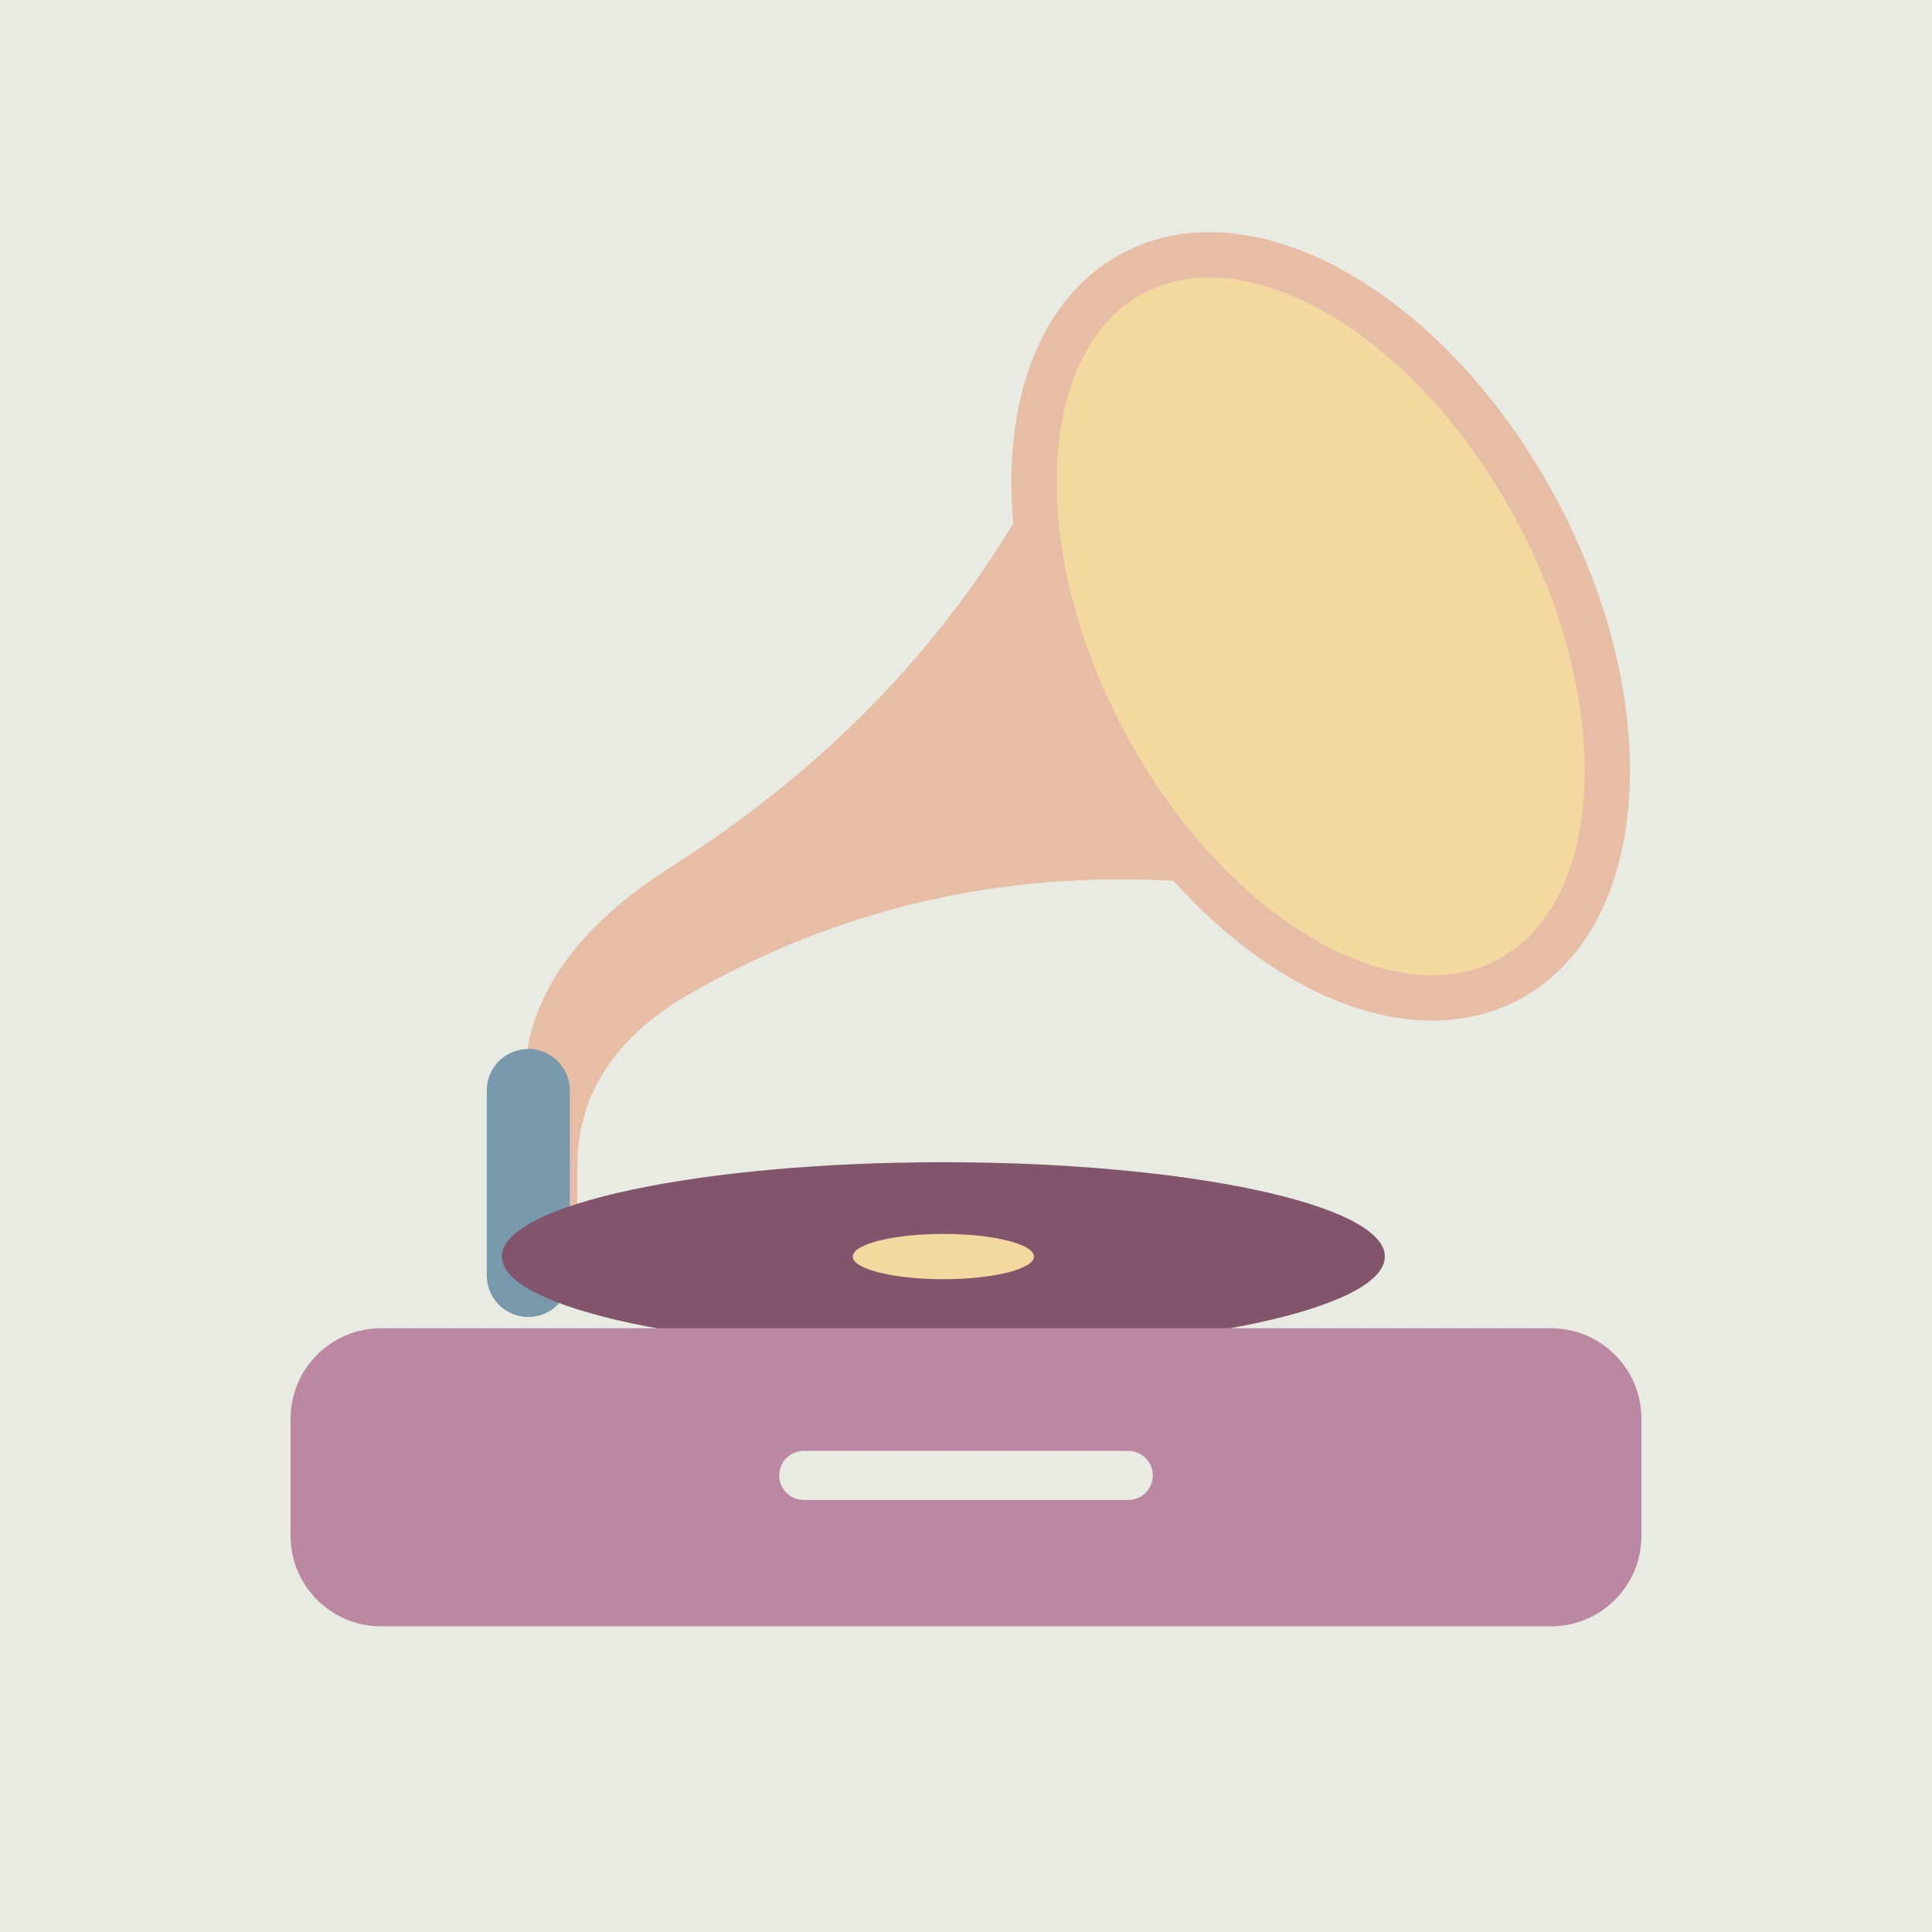
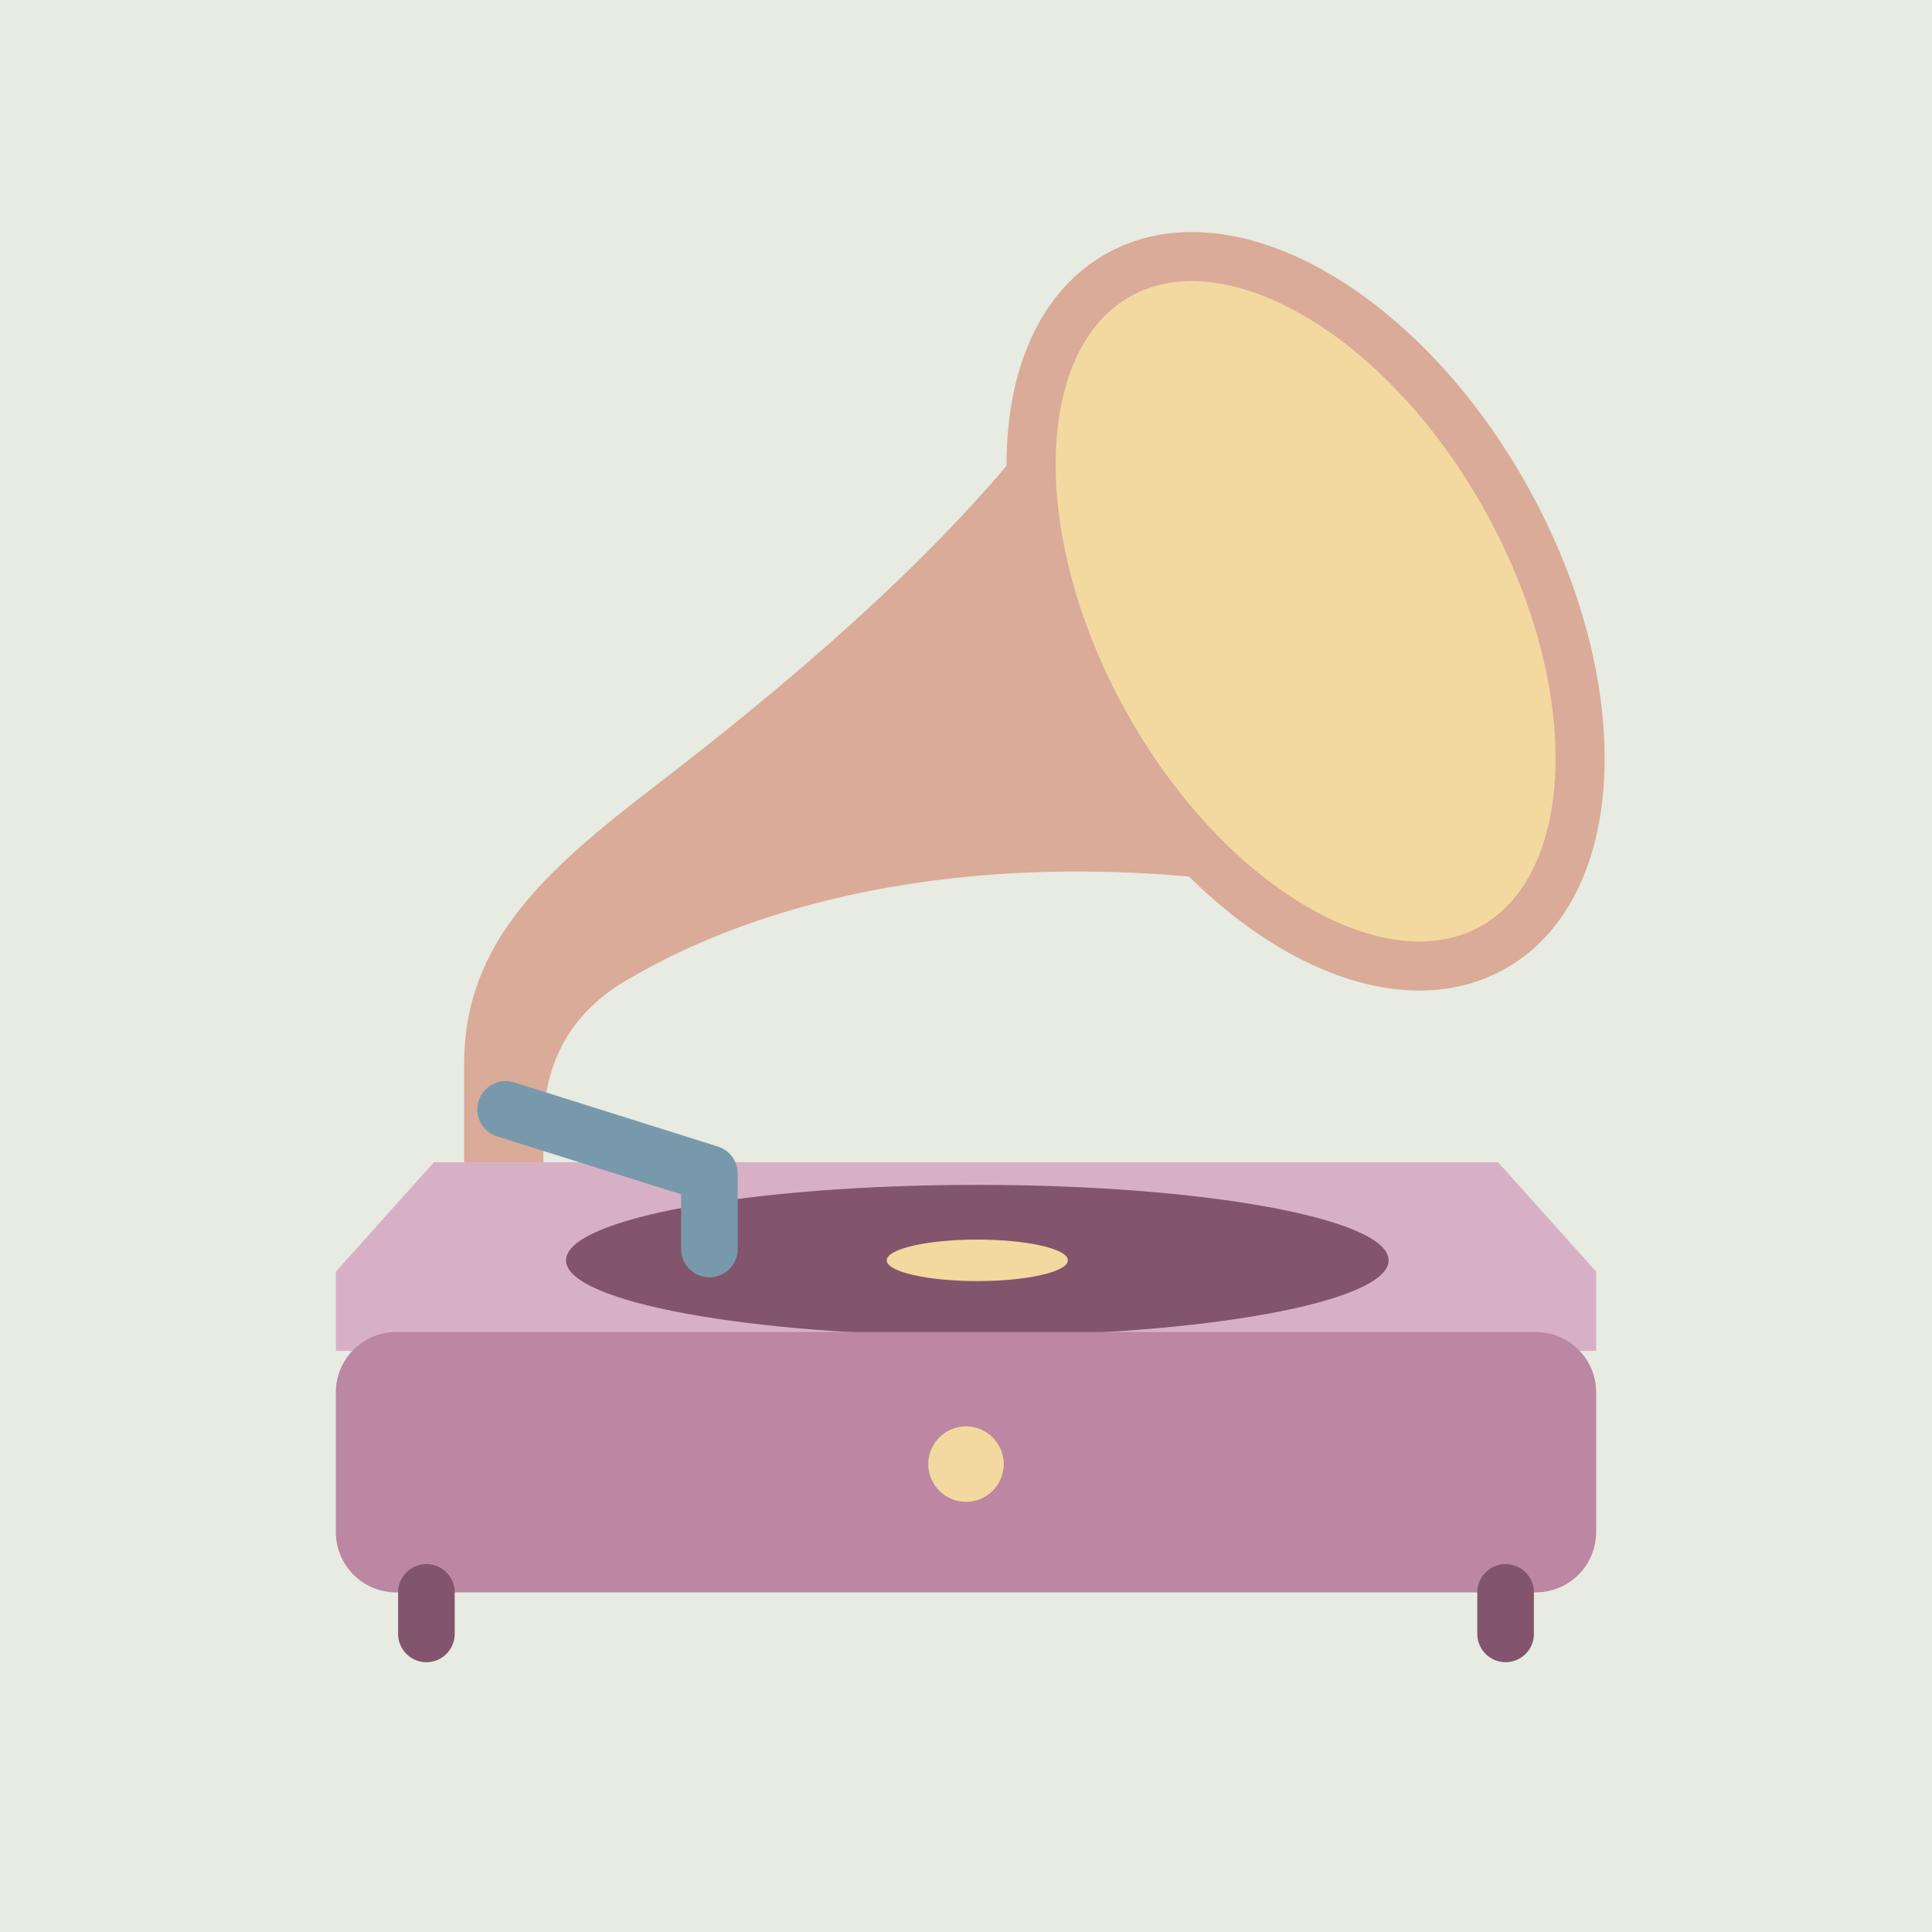
<svg xmlns="http://www.w3.org/2000/svg" viewBox="0 0 512 512" role="img" aria-label="Vitrola — gramofone minimalista">
  <rect width="512" height="512" fill="#e7ebe1" />
  <g stroke-linecap="round" stroke-linejoin="round">
-     <path d="M139 340V287Q139 254 179 229C232 195 271 149 294 85L397 251C306 220 236 232 180 265Q153 282 153 309V340" fill="#e7bda5" />
-     <ellipse cx="350" cy="166" rx="65" ry="106" transform="rotate(-28 350 166)" fill="#f3d8a0" stroke="#e7bda5" stroke-width="12" />
-     <path d="M140 338V289" stroke="#7899ab" stroke-width="22" />
-     <ellipse cx="250" cy="333" rx="117" ry="25" fill="#82556c" />
-     <ellipse cx="250" cy="333" rx="24" ry="6" fill="#f3d8a0" />
-     <rect x="77" y="352" width="358" height="79" rx="24" fill="#bb87a3" />
-     <path d="M213 391H299" stroke="#e7ebe1" stroke-width="13" />
+     <path d="M123 333V282C123 250 144 231 174 208C230 165 278 120 299 75L394 248C303 220 218 228 164 261Q144 274 144 299V333Z" fill="#d9ab98" />
+     <ellipse cx="346" cy="162" rx="61" ry="102" transform="rotate(-29 346 162)" fill="#f3d8a0" stroke="#d9ab98" stroke-width="13" />
+     <path d="M89 337L115 308H397L423 337V358H89Z" fill="#d8b0c6" />
+     <ellipse cx="259" cy="334" rx="109" ry="20" fill="#82556c" />
+     <ellipse cx="259" cy="334" rx="24" ry="5.5" fill="#f3d8a0" />
+     <path d="M134 294L188 311V331" stroke="#7899ab" stroke-width="15" fill="none" />
+     <rect x="89" y="353" width="334" height="69" rx="16" fill="#bb87a3" />
+     <circle cx="256" cy="388" r="10" fill="#f3d8a0" />
+     <path d="M113 422V433M399 422V433" stroke="#82556c" stroke-width="15" />
  </g>
</svg>
